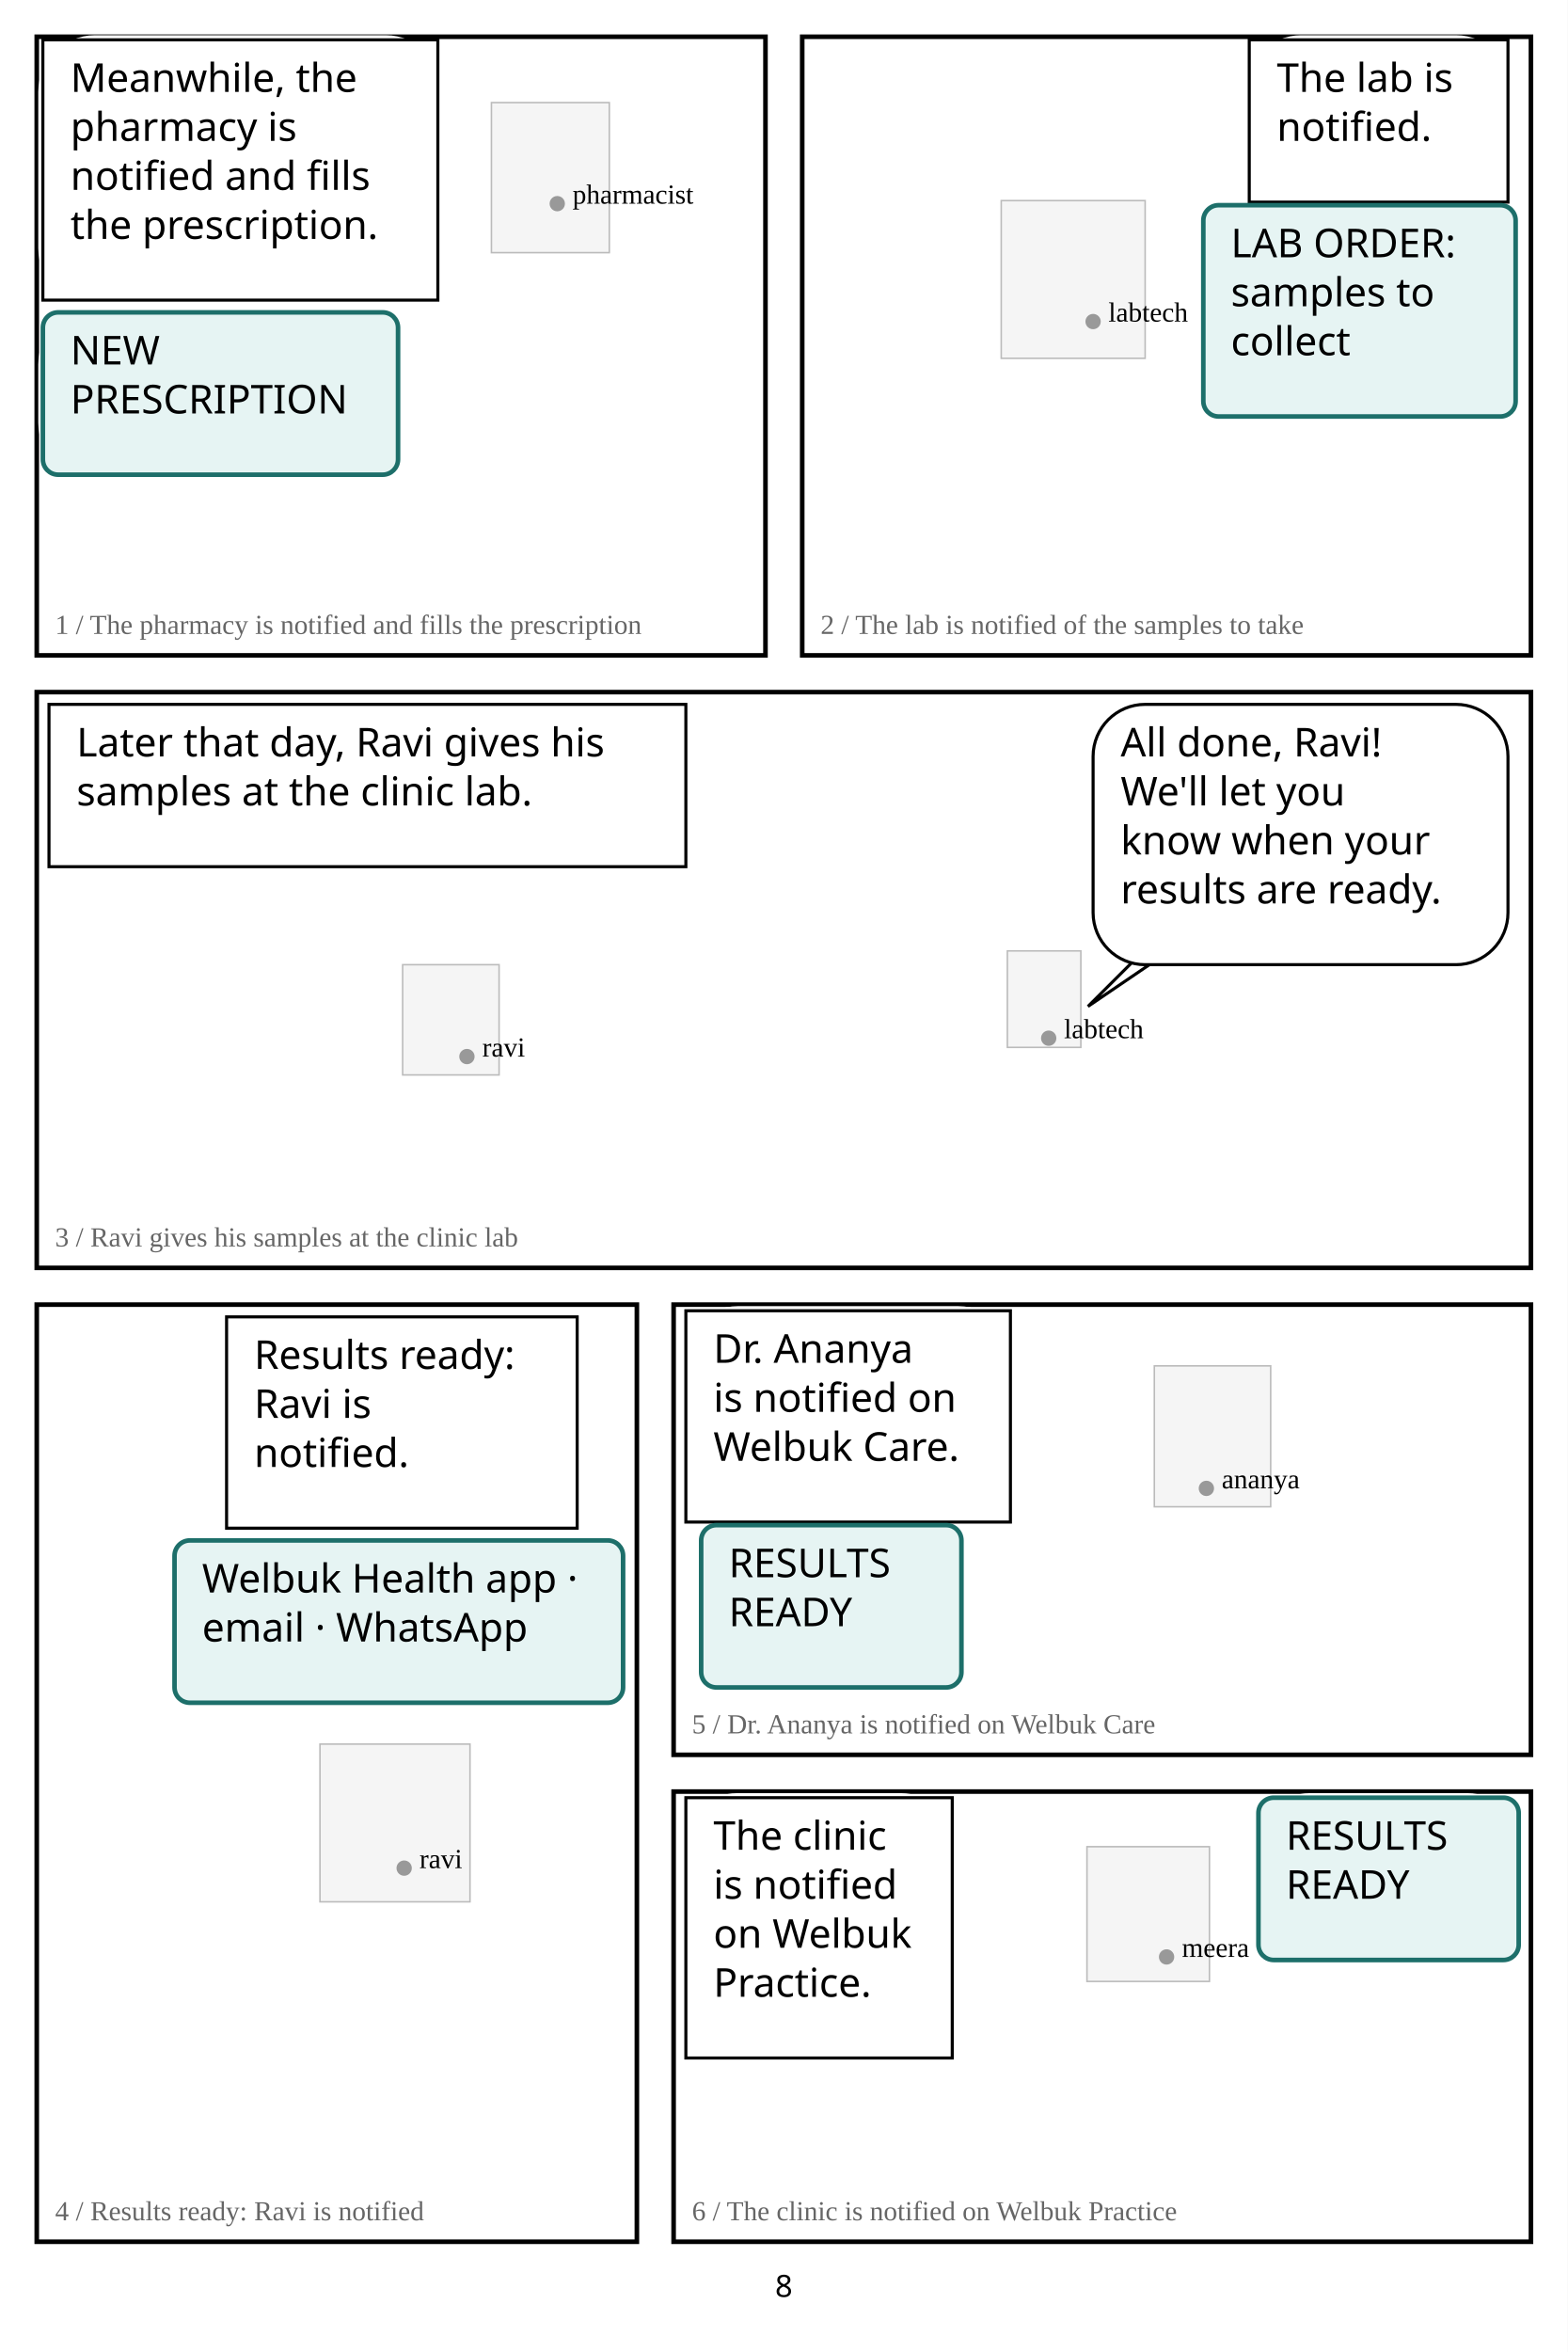
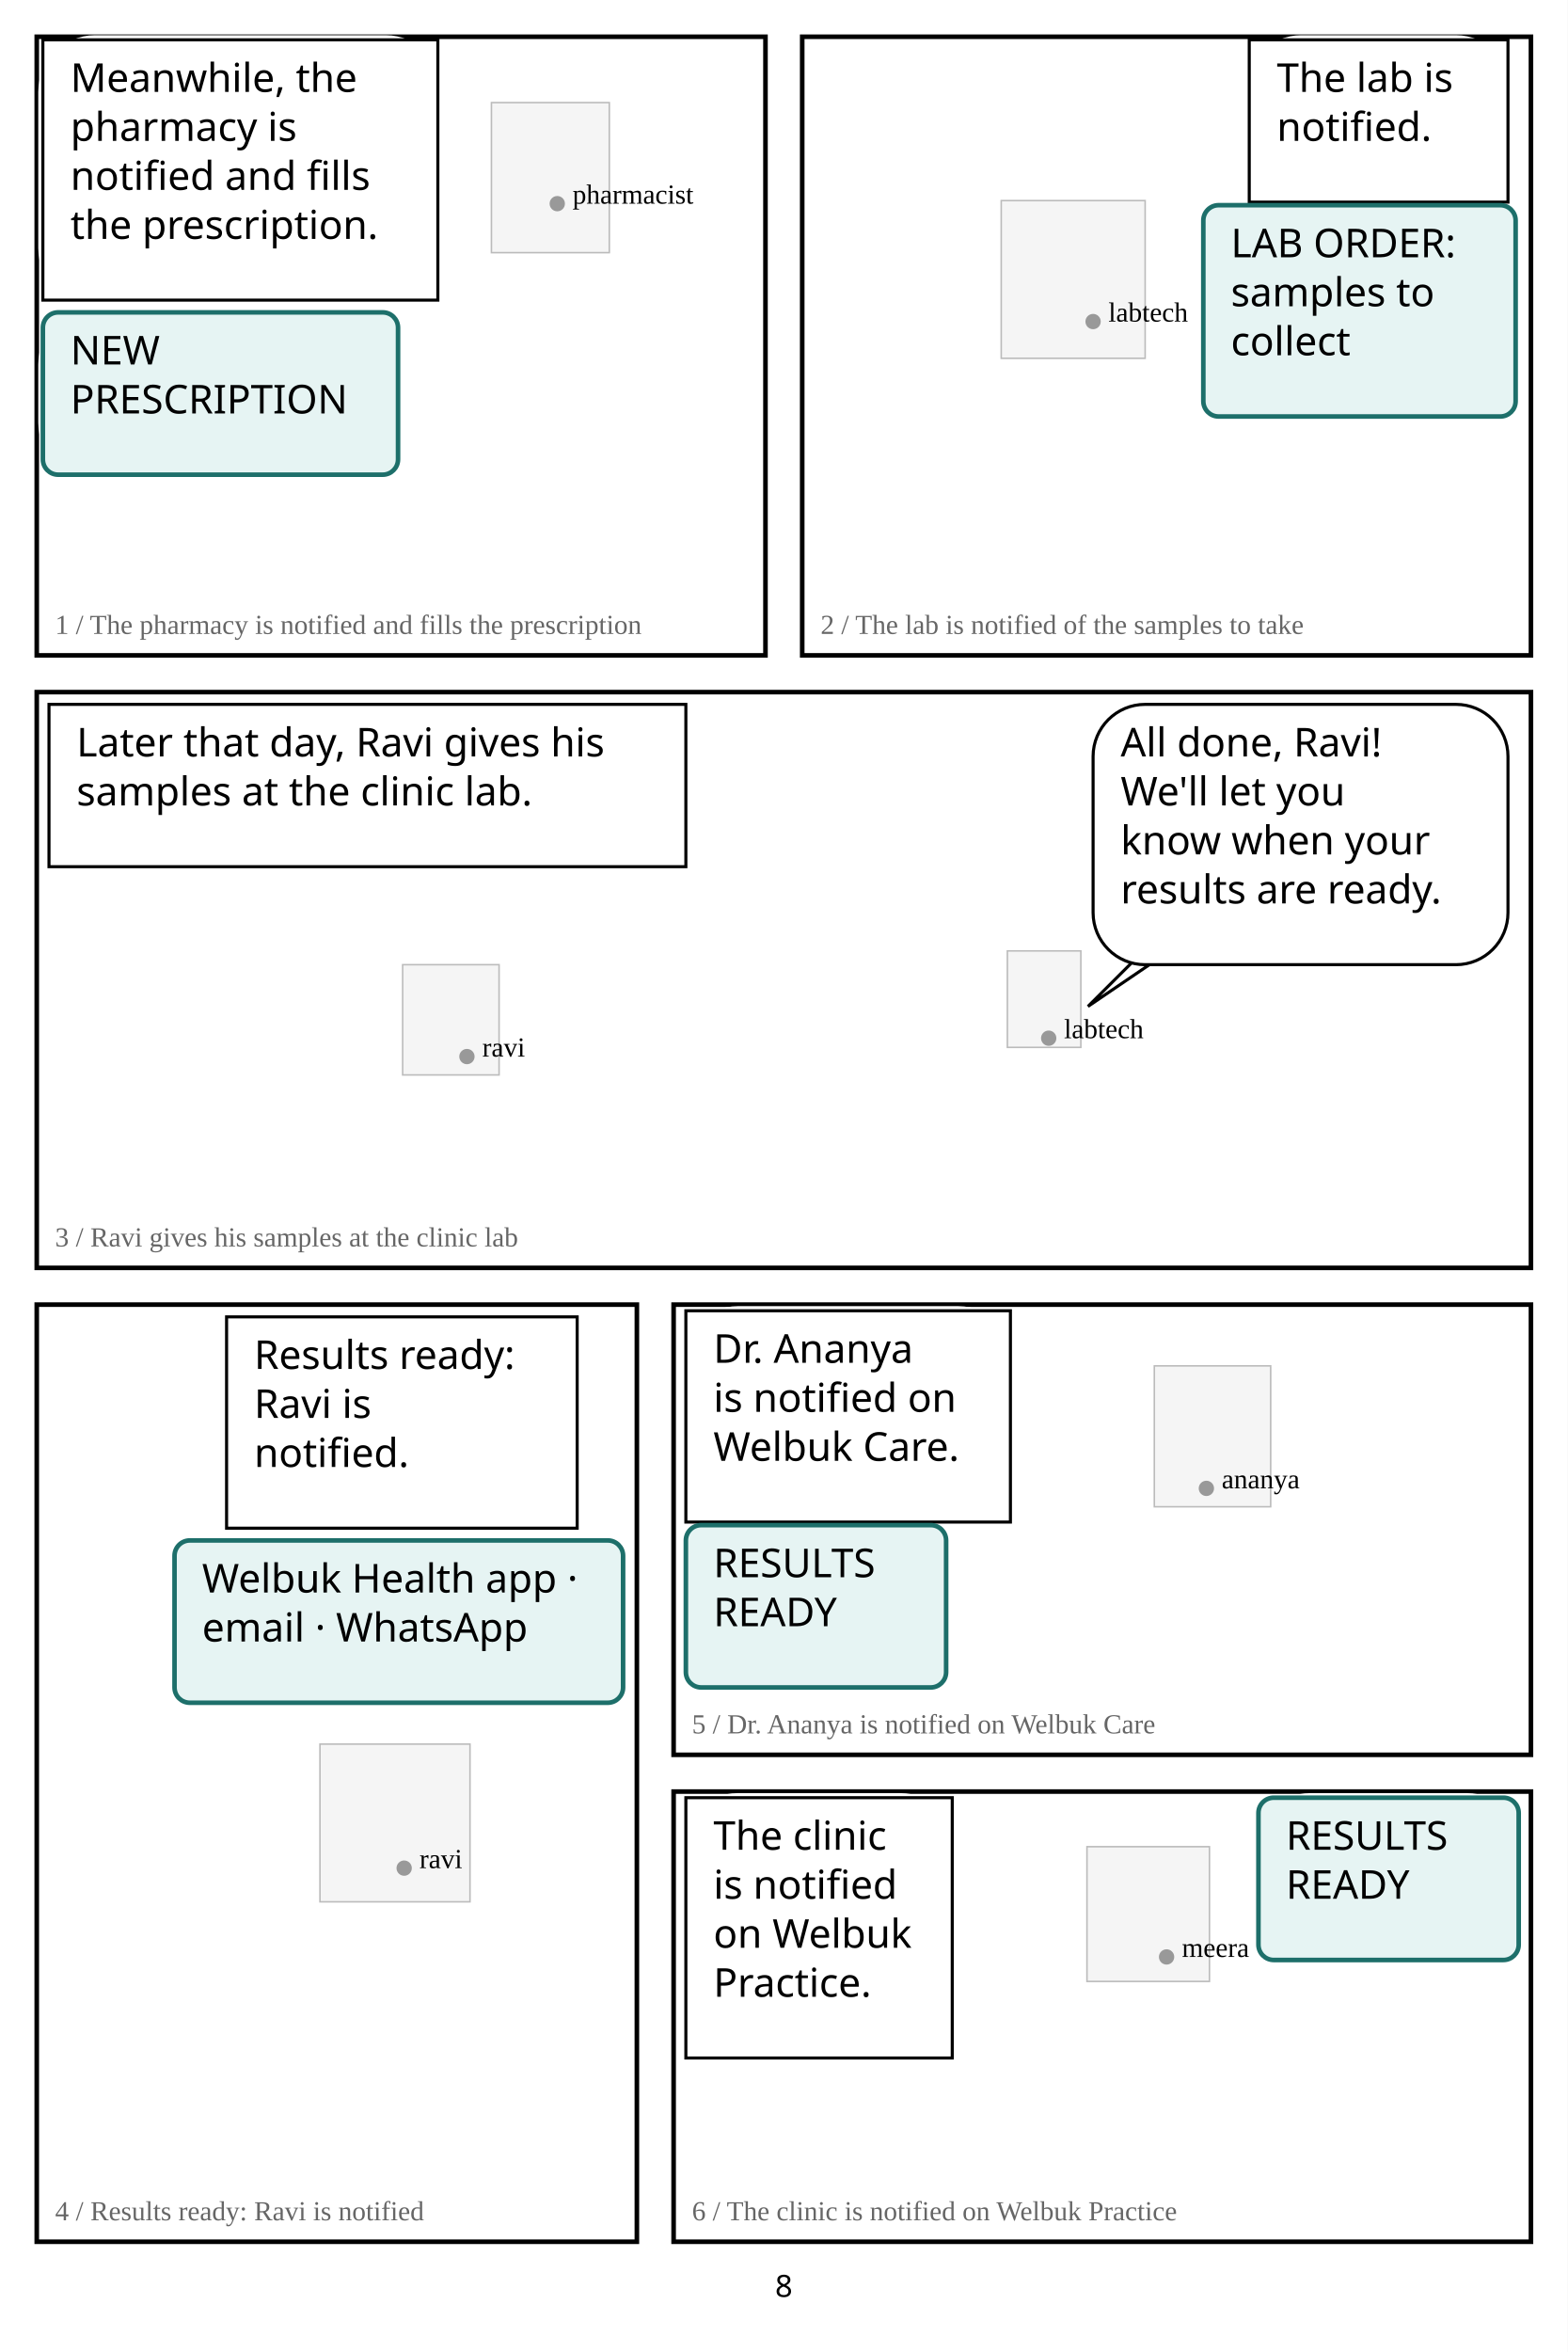
<svg xmlns="http://www.w3.org/2000/svg" width="1024" height="1536" viewBox="0 0 1024 1536">
  <rect width="1024" height="1536" fill="white" />
  <rect x="321" y="67" width="77" height="98" fill="#f5f5f5" stroke="#bbb" />
  <circle cx="364" cy="133" r="5" fill="#999" />
  <text x="374" y="133" font-size="18">pharmacist</text>
  <rect x="24" y="24" width="476" height="404" fill="none" stroke="black" stroke-width="3" />
  <rect x="28" y="26" width="258" height="170" rx="34" fill="white" stroke="white" stroke-width="6" />
  <rect x="28" y="204" width="232" height="106" rx="34" fill="white" stroke="white" stroke-width="6" />
  <rect x="28" y="26" width="258" height="170" fill="white" stroke="black" stroke-width="2" />
  <text x="46" y="60" font-family="Meiryo,MS Gothic,sans-serif" font-size="26" fill="black">Meanwhile, the </text>
  <text x="46" y="92" font-family="Meiryo,MS Gothic,sans-serif" font-size="26" fill="black">pharmacy is </text>
  <text x="46" y="124" font-family="Meiryo,MS Gothic,sans-serif" font-size="26" fill="black">notified and fills </text>
  <text x="46" y="156" font-family="Meiryo,MS Gothic,sans-serif" font-size="26" fill="black">the prescription.</text>
  <rect x="28" y="204" width="232" height="106" rx="10" fill="#e6f4f3" stroke="#1d6f6a" stroke-width="3" />
  <text x="46" y="238" font-family="Meiryo,MS Gothic,sans-serif" font-size="26" fill="black">NEW </text>
  <text x="46" y="270" font-family="Meiryo,MS Gothic,sans-serif" font-size="26" fill="black">PRESCRIPTION</text>
  <text x="36" y="414" font-size="18" fill="#666">1 / The pharmacy is notified and fills the prescription</text>
  <rect x="654" y="131" width="94" height="103" fill="#f5f5f5" stroke="#bbb" />
  <circle cx="714" cy="210" r="5" fill="#999" />
  <text x="724" y="210" font-size="18">labtech</text>
  <rect x="524" y="24" width="476" height="404" fill="none" stroke="black" stroke-width="3" />
  <rect x="816" y="26" width="169" height="106" rx="34" fill="white" stroke="white" stroke-width="6" />
  <rect x="786" y="134" width="204" height="138" rx="34" fill="white" stroke="white" stroke-width="6" />
  <rect x="816" y="26" width="169" height="106" fill="white" stroke="black" stroke-width="2" />
  <text x="834" y="60" font-family="Meiryo,MS Gothic,sans-serif" font-size="26" fill="black">The lab is </text>
  <text x="834" y="92" font-family="Meiryo,MS Gothic,sans-serif" font-size="26" fill="black">notified.</text>
  <rect x="786" y="134" width="204" height="138" rx="10" fill="#e6f4f3" stroke="#1d6f6a" stroke-width="3" />
  <text x="804" y="168" font-family="Meiryo,MS Gothic,sans-serif" font-size="26" fill="black">LAB ORDER: </text>
  <text x="804" y="200" font-family="Meiryo,MS Gothic,sans-serif" font-size="26" fill="black">samples to </text>
  <text x="804" y="232" font-family="Meiryo,MS Gothic,sans-serif" font-size="26" fill="black">collect</text>
  <text x="536" y="414" font-size="18" fill="#666">2 / The lab is notified of the samples to take</text>
  <rect x="263" y="630" width="63" height="72" fill="#f5f5f5" stroke="#bbb" />
  <circle cx="305" cy="690" r="5" fill="#999" />
  <text x="315" y="690" font-size="18">ravi</text>
  <rect x="658" y="621" width="48" height="63" fill="#f5f5f5" stroke="#bbb" />
  <circle cx="685" cy="678" r="5" fill="#999" />
  <text x="695" y="678" font-size="18">labtech</text>
  <rect x="24" y="452" width="976" height="376" fill="none" stroke="black" stroke-width="3" />
  <rect x="32" y="460" width="416" height="106" rx="34" fill="white" stroke="white" stroke-width="6" />
  <rect x="714" y="460" width="271" height="170" rx="34" fill="white" stroke="white" stroke-width="6" />
  <path d="M 740.479 627.485 L 710.666 657.249 L 754.479 627.485 Z" fill="white" stroke="white" stroke-width="6" stroke-linejoin="round" />
  <rect x="32" y="460" width="416" height="106" fill="white" stroke="black" stroke-width="2" />
  <text x="50" y="494" font-family="Meiryo,MS Gothic,sans-serif" font-size="26" fill="black">Later that day, Ravi gives his </text>
  <text x="50" y="526" font-family="Meiryo,MS Gothic,sans-serif" font-size="26" fill="black">samples at the clinic lab.</text>
  <path data-speaker="labtech" d="M 740.479 627.485 L 710.666 657.249 L 754.479 627.485" fill="white" stroke="black" stroke-width="2" />
  <rect x="714" y="460" width="271" height="170" rx="34" fill="white" stroke="black" stroke-width="2" />
  <text x="732" y="494" font-family="Meiryo,MS Gothic,sans-serif" font-size="26" fill="black">All done, Ravi! </text>
  <text x="732" y="526" font-family="Meiryo,MS Gothic,sans-serif" font-size="26" fill="black">We'll let you </text>
  <text x="732" y="558" font-family="Meiryo,MS Gothic,sans-serif" font-size="26" fill="black">know when your </text>
  <text x="732" y="590" font-family="Meiryo,MS Gothic,sans-serif" font-size="26" fill="black">results are ready.</text>
  <text x="36" y="814" font-size="18" fill="#666">3 / Ravi gives his samples at the clinic lab</text>
  <rect x="209" y="1139" width="98" height="103" fill="#f5f5f5" stroke="#bbb" />
  <circle cx="264" cy="1220" r="5" fill="#999" />
  <text x="274" y="1220" font-size="18">ravi</text>
  <rect x="24" y="852" width="392" height="612" fill="none" stroke="black" stroke-width="3" />
  <rect x="148" y="860" width="229" height="138" rx="34" fill="white" stroke="white" stroke-width="6" />
  <rect x="114" y="1006" width="293" height="106" rx="34" fill="white" stroke="white" stroke-width="6" />
  <rect x="148" y="860" width="229" height="138" fill="white" stroke="black" stroke-width="2" />
  <text x="166" y="894" font-family="Meiryo,MS Gothic,sans-serif" font-size="26" fill="black">Results ready: </text>
  <text x="166" y="926" font-family="Meiryo,MS Gothic,sans-serif" font-size="26" fill="black">Ravi is </text>
  <text x="166" y="958" font-family="Meiryo,MS Gothic,sans-serif" font-size="26" fill="black">notified.</text>
  <rect x="114" y="1006" width="293" height="106" rx="10" fill="#e6f4f3" stroke="#1d6f6a" stroke-width="3" />
  <text x="132" y="1040" font-family="Meiryo,MS Gothic,sans-serif" font-size="26" fill="black">Welbuk Health app · </text>
  <text x="132" y="1072" font-family="Meiryo,MS Gothic,sans-serif" font-size="26" fill="black">email · WhatsApp</text>
  <text x="36" y="1450" font-size="18" fill="#666">4 / Results ready: Ravi is notified</text>
  <rect x="754" y="892" width="76" height="92" fill="#f5f5f5" stroke="#bbb" />
  <circle cx="788" cy="972" r="5" fill="#999" />
  <text x="798" y="972" font-size="18">ananya</text>
  <rect x="440" y="852" width="560" height="294" fill="none" stroke="black" stroke-width="3" />
  <rect x="448" y="856" width="212" height="138" rx="34" fill="white" stroke="white" stroke-width="6" />
-   <rect x="458" y="996" width="170" height="106" rx="34" fill="white" stroke="white" stroke-width="6" />
+   <rect x="448" y="996" width="170" height="106" rx="34" fill="white" stroke="white" stroke-width="6" />
  <rect x="448" y="856" width="212" height="138" fill="white" stroke="black" stroke-width="2" />
  <text x="466" y="890" font-family="Meiryo,MS Gothic,sans-serif" font-size="26" fill="black">Dr. Ananya </text>
  <text x="466" y="922" font-family="Meiryo,MS Gothic,sans-serif" font-size="26" fill="black">is notified on </text>
  <text x="466" y="954" font-family="Meiryo,MS Gothic,sans-serif" font-size="26" fill="black">Welbuk Care.</text>
-   <rect x="458" y="996" width="170" height="106" rx="10" fill="#e6f4f3" stroke="#1d6f6a" stroke-width="3" />
-   <text x="476" y="1030" font-family="Meiryo,MS Gothic,sans-serif" font-size="26" fill="black">RESULTS </text>
-   <text x="476" y="1062" font-family="Meiryo,MS Gothic,sans-serif" font-size="26" fill="black">READY</text>
+   <rect x="448" y="996" width="170" height="106" rx="10" fill="#e6f4f3" stroke="#1d6f6a" stroke-width="3" />
+   <text x="466" y="1030" font-family="Meiryo,MS Gothic,sans-serif" font-size="26" fill="black">RESULTS </text>
+   <text x="466" y="1062" font-family="Meiryo,MS Gothic,sans-serif" font-size="26" fill="black">READY</text>
  <text x="452" y="1132" font-size="18" fill="#666">5 / Dr. Ananya is notified on Welbuk Care</text>
  <rect x="710" y="1206" width="80" height="88" fill="#f5f5f5" stroke="#bbb" />
  <circle cx="762" cy="1278" r="5" fill="#999" />
  <text x="772" y="1278" font-size="18">meera</text>
  <rect x="440" y="1170" width="560" height="294" fill="none" stroke="black" stroke-width="3" />
  <rect x="448" y="1174" width="174" height="170" rx="34" fill="white" stroke="white" stroke-width="6" />
  <rect x="822" y="1174" width="170" height="106" rx="34" fill="white" stroke="white" stroke-width="6" />
  <rect x="448" y="1174" width="174" height="170" fill="white" stroke="black" stroke-width="2" />
  <text x="466" y="1208" font-family="Meiryo,MS Gothic,sans-serif" font-size="26" fill="black">The clinic </text>
  <text x="466" y="1240" font-family="Meiryo,MS Gothic,sans-serif" font-size="26" fill="black">is notified </text>
  <text x="466" y="1272" font-family="Meiryo,MS Gothic,sans-serif" font-size="26" fill="black">on Welbuk </text>
  <text x="466" y="1304" font-family="Meiryo,MS Gothic,sans-serif" font-size="26" fill="black">Practice.</text>
  <rect x="822" y="1174" width="170" height="106" rx="10" fill="#e6f4f3" stroke="#1d6f6a" stroke-width="3" />
  <text x="840" y="1208" font-family="Meiryo,MS Gothic,sans-serif" font-size="26" fill="black">RESULTS </text>
  <text x="840" y="1240" font-family="Meiryo,MS Gothic,sans-serif" font-size="26" fill="black">READY</text>
  <text x="452" y="1450" font-size="18" fill="#666">6 / The clinic is notified on Welbuk Practice</text>
  <text x="512" y="1500" text-anchor="middle" font-family="sans-serif" font-size="20">8</text>
</svg>
